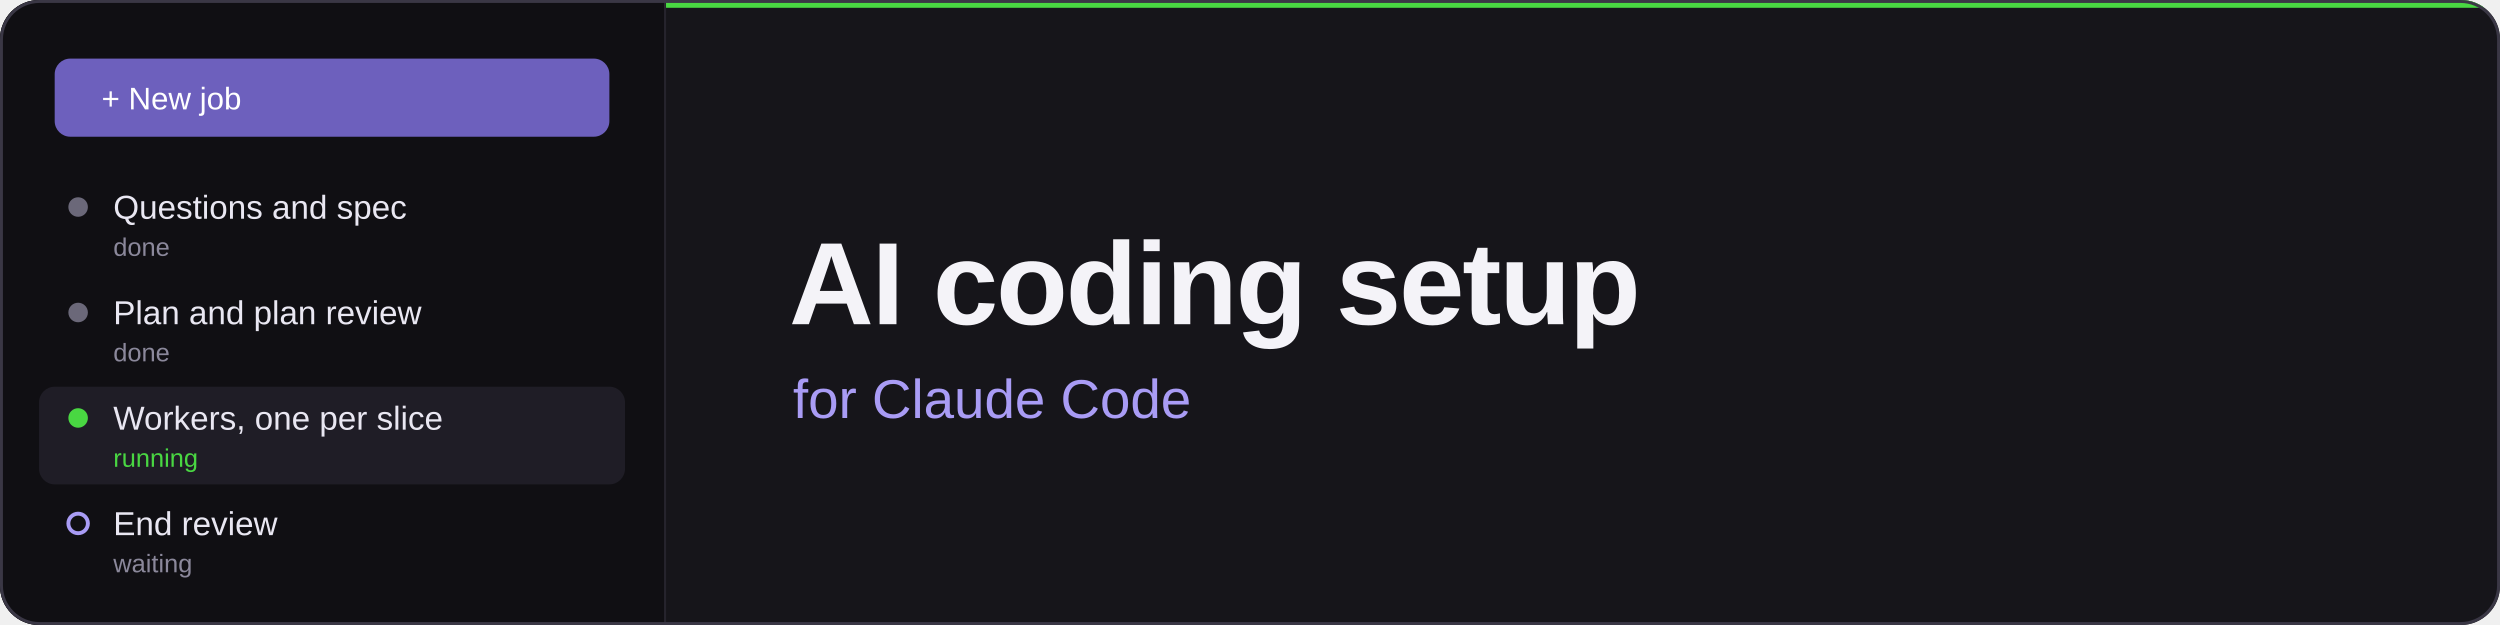
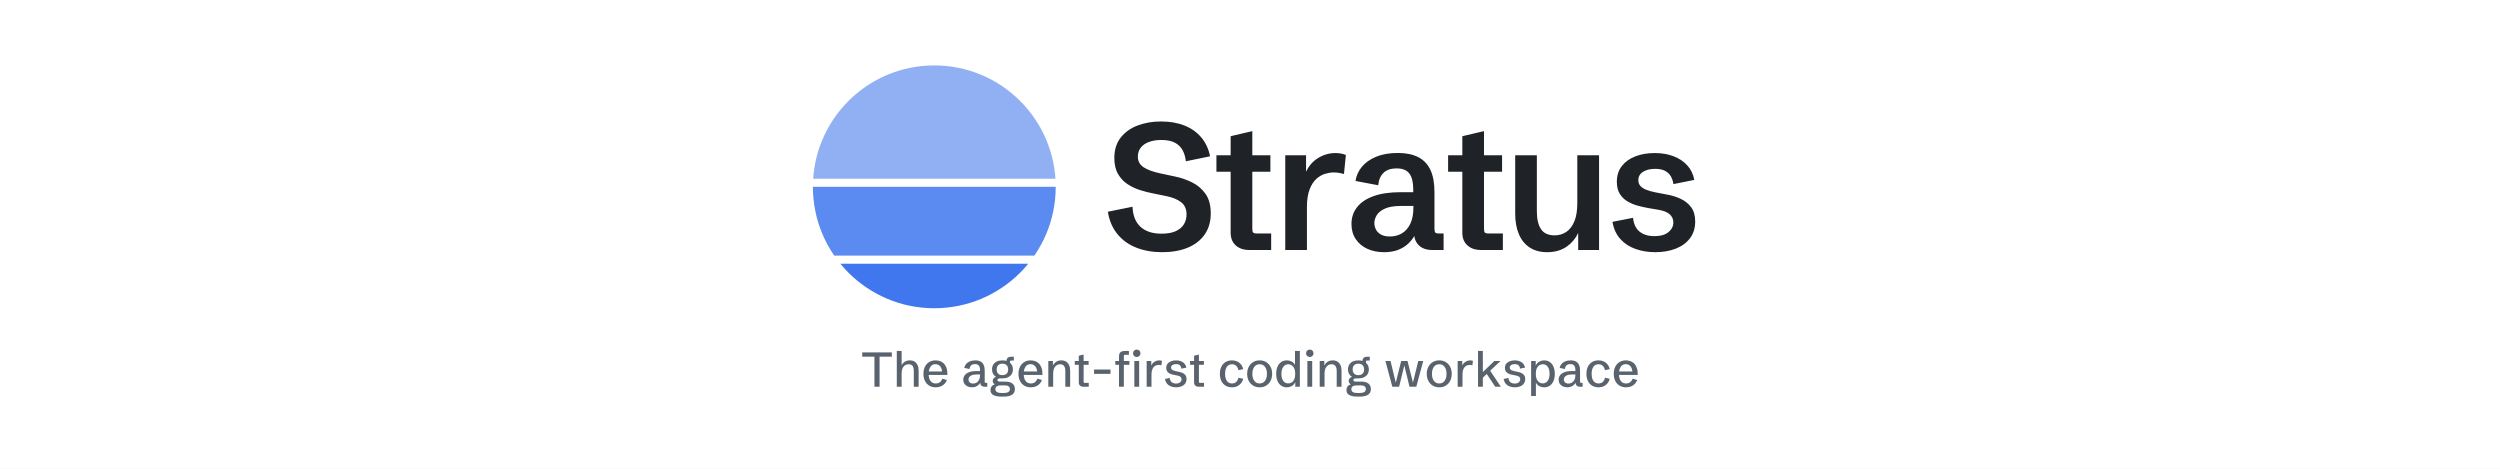
- <svg xmlns="http://www.w3.org/2000/svg" viewBox="0 0 1280 320" width="1280" height="320" role="img" aria-labelledby="t d">
-   <defs>
-     <clipPath id="card">
-       <rect width="1280" height="320" rx="20" />
-     </clipPath>
-     <style>
-       text { font-family: "Segoe UI", -apple-system, BlinkMacSystemFont, "Helvetica Neue", Arial, sans-serif; }
-       .row { fill: #e9e7f2; font-size: 17px; font-weight: 500; }
-       .sub { fill: #8b889b; font-size: 13px; }
-     </style>
-   </defs>
-   <g clip-path="url(#card)">
-     <rect width="1280" height="320" fill="#16151a" />
-     <rect width="340" height="320" fill="#100f13" />
-     <rect x="340" width="940" height="4" fill="#49d742" />
-     <rect x="340" width="1" height="320" fill="#26242d" />
-     <rect x="28" y="30" width="284" height="40" rx="8" fill="#6d60bd" />
-     <text x="52" y="56" fill="#ffffff" font-size="16" font-weight="500">+  New job</text>
-     <circle cx="40" cy="106" r="5" fill="#6b6879" />
-     <text x="58" y="112" class="row">Questions and spec</text>
-     <text x="58" y="131" class="sub">done</text>
-     <circle cx="40" cy="160" r="5" fill="#6b6879" />
-     <text x="58" y="166" class="row">Plan and plan review</text>
-     <text x="58" y="185" class="sub">done</text>
-     <rect x="20" y="198" width="300" height="50" rx="8" fill="#1f1d26" />
-     <circle cx="40" cy="214" r="5" fill="#49d742" />
-     <text x="58" y="220" class="row">Workers, one per slice</text>
-     <text x="58" y="239" class="sub" style="fill:#49d742">running</text>
-     <circle cx="40" cy="268" r="5" fill="none" stroke="#a99cf5" stroke-width="2" />
-     <text x="58" y="274" class="row">End review</text>
-     <text x="58" y="293" class="sub">waiting</text>
-     <text x="404" y="166" fill="#f4f3f8" font-size="60" font-weight="600" letter-spacing="-1">AI coding setup</text>
-     <text x="406" y="214" fill="#a99cf5" font-size="28" font-weight="500">for Claude Code</text>
+ <svg xmlns="http://www.w3.org/2000/svg" viewBox="0 0 1280 240" width="1280" height="240" role="img" aria-labelledby="t">
+   <style>
+     .page { fill: #ffffff; } .word { fill: #1f2328; } .tag { fill: #59636e; }
+     .a{fill:#2563eb;fill-opacity:.5}.b{fill:#2563eb;fill-opacity:.75}.c{fill:#2563eb;fill-opacity:.875}
+     @media (prefers-color-scheme: dark) { .page { fill: #0d1117; } .word { fill: #f0f6fc; } .tag { fill: #9198a1; } .a{fill:#a9c2ff;fill-opacity:1}.b{fill:#7aa2f8;fill-opacity:1}.c{fill:#5688ee;fill-opacity:1} }
+     /* On a phone the banner is drawn about 360 px wide: the line under the name grows so it stays readable. */
+     @media (max-width: 640px) {
+       #lockup { transform-box: view-box; transform-origin: 640px 95.66px; transform: translateY(-14px) scale(1.25); }
+       #tagline { transform-box: view-box; transform-origin: 640px 189.21px; transform: translateY(22px) scale(1.9); }
+     }
+   </style>
+   <rect class="page" width="1280" height="240" />
+   <g id="lockup">
+     <g transform="translate(412.06 29.35) scale(2.07202)">
+       <clipPath id="cp">
+         <circle cx="32" cy="32" r="30" />
+       </clipPath>
+       <g clip-path="url(#cp)">
+         <g>
+           <rect class="a" x="-25.6" y="-25.6" width="115.2" height="55.6" />
+           <rect class="b" x="-25.6" y="32" width="115.2" height="17" />
+           <rect class="c" x="-25.6" y="51" width="115.2" height="38.6" />
+         </g>
+       </g>
+     </g>
+     <path class="word" transform="translate(564.88 128)" d="M30.14 1.12L30.14 1.12Q22.82 1.12 16.94-1.19Q11.05-3.50 7.25-8.13Q3.46-12.76 2.34-19.59L2.34-19.59L14.96-22.15Q15.27-15.32 19.09-11.84Q22.91-8.36 29.83-8.36L29.83-8.36Q34.28-8.36 37.08-9.64Q39.89-10.92 41.26-13.14Q42.63-15.36 42.63-18.19L42.63-18.19Q42.63-22.33 39.87-24.46Q37.11-26.59 32.52-27.54L32.52-27.54L25.25-29.02Q22.28-29.60 18.89-30.66Q15.50-31.71 12.49-33.67Q9.48-35.62 7.57-38.88Q5.66-42.14 5.66-47.08L5.66-47.08Q5.66-53.37 8.89-57.52Q12.13-61.68 17.56-63.74Q23-65.81 29.56-65.81L29.56-65.81Q36.43-65.81 41.64-63.70Q46.85-61.59 50.20-57.61Q53.55-53.64 54.67-47.98L54.67-47.98L42.27-45.42Q41.91-48.83 40.50-51.28Q39.08-53.73 36.48-55.03Q33.87-56.33 29.69-56.33L29.69-56.33Q26.14-56.33 23.45-55.34Q20.75-54.36 19.23-52.45Q17.70-50.54 17.70-47.80L17.70-47.80Q17.70-44.34 20.62-42.38Q23.54-40.43 29.24-39.22L29.24-39.22L36.66-37.64Q41.28-36.70 45.48-34.61Q49.68-32.52 52.36-28.73Q55.03-24.93 55.03-18.78L55.03-18.78Q55.03-12.40 51.91-7.93Q48.79-3.46 43.19-1.17Q37.60 1.12 30.14 1.12Z M85.96 0L74.82 0Q70.42 0 67.81-2.36Q65.21-4.72 65.21-8.85L65.21-8.85L65.21-40.07L57.93-40.07L57.93-48.52L65.21-48.52L65.21-58.26L76.30-60.87L76.30-48.52L85.56-48.52L85.56-40.07L76.30-40.07L76.30-10.96Q76.30-9.43 76.73-8.94Q77.16-8.45 78.55-8.45L78.55-8.45L85.96-8.45L85.96 0Z M104.27 0L93.17 0L93.17-48.52L103.82-48.52L103.82-40.07Q106.02-44.65 109.88-47.03L109.88-47.03Q114.11-49.64 118.87-49.64L118.87-49.64Q120.22-49.64 121.59-49.41Q122.96-49.19 124.21-48.65L124.21-48.65L123.23-38.90Q120.49-39.71 117.88-39.71L117.88-39.71Q115.95-39.71 113.59-39.01Q111.23-38.32 109.12-36.43Q107.01-34.54 105.64-31.02Q104.27-27.49 104.27-21.88L104.27-21.88L104.27 0Z M143.74 1.12L143.74 1.12Q139.02 1.12 135.25-0.58Q131.47-2.29 129.27-5.55Q127.07-8.80 127.07-13.34L127.07-13.34Q127.07-18.24 129.92-21.90Q132.77-25.56 138.37-27.58Q143.96-29.60 152.23-29.60L152.23-29.60L158.69-29.60L158.69-31.27Q158.69-36.48 156.72-39.13Q154.74-41.78 150.16-41.78L150.16-41.78Q145.80-41.78 143.47-39.49Q141.13-37.20 140.77-33.15L140.77-33.15L129.14-35.35Q129.72-39.35 132.39-42.59Q135.07-45.82 139.69-47.75Q144.32-49.68 150.83-49.68L150.83-49.68Q157.03-49.68 161.21-47.57Q165.39-45.46 167.48-41.04Q169.57-36.61 169.57-29.60L169.57-29.60L169.57-10.96Q169.57-9.43 169.99-8.94Q170.42-8.45 171.81-8.45L171.81-8.45L174.24-8.45L174.24 0L168.44 0Q164.04 0 161.57-2.38L161.57-2.38Q159.64-4.22 159.23-7.14L159.23-7.14Q159.19-7.05 159.14-7.01L159.14-7.01Q157.93-4.90 155.91-3.05Q153.89-1.21 150.90-0.04Q147.91 1.12 143.74 1.12ZM146.79-6.92L146.79-6.92Q150.16-6.92 152.88-8.51Q155.59-10.11 157.19-13.41Q158.78-16.71 158.78-21.74L158.78-21.74L158.78-22.55L152.41-22.55Q147.15-22.55 144.18-21.18Q141.22-19.81 140.01-17.81Q138.79-15.81 138.79-13.84L138.79-13.84Q138.79-12.13 139.58-10.53Q140.37-8.94 142.12-7.93Q143.87-6.92 146.79-6.92Z M204.59 0L193.44 0Q189.04 0 186.44-2.36Q183.83-4.72 183.83-8.85L183.83-8.85L183.83-40.07L176.55-40.07L176.55-48.52L183.83-48.52L183.83-58.26L194.93-60.87L194.93-48.52L204.18-48.52L204.18-40.07L194.93-40.07L194.93-10.96Q194.93-9.43 195.35-8.94Q195.78-8.45 197.17-8.45L197.17-8.45L204.59-8.45L204.59 0Z M227.30 1.12L227.30 1.12Q221.91 1.12 218.24-1.33Q214.58-3.77 212.74-8.22Q210.90-12.67 210.90-18.55L210.90-18.55L210.90-48.52L221.99-48.52L221.99-19.77Q221.99-13.88 224.11-10.69Q226.22-7.50 231.11-7.50L231.11-7.50Q234.35-7.50 236.95-9.19Q239.56-10.87 241.13-14.51Q242.70-18.15 242.70-24.03L242.70-24.03L242.70-48.52L253.84-48.52L253.84 0L243.15 0L243.15-8.71Q241.09-4.40 237.31-1.75L237.31-1.75Q233.18 1.12 227.30 1.12Z M282.57 1.12L282.57 1.12Q277.18 1.12 272.53-0.52Q267.89-2.16 264.76-5.59Q261.64-9.03 260.70-14.42L260.70-14.42L271.25-16.49Q271.70-11.77 274.56-9.43Q277.41-7.10 282.17-7.10L282.17-7.10Q286.89-7.10 289.38-9.16Q291.87-11.23 291.87-14.11L291.87-14.11Q291.87-16.62 290.01-18.28Q288.15-19.95 284.06-20.62L284.06-20.62L279.07-21.47Q276.56-21.92 273.77-22.66Q270.98-23.40 268.51-24.82Q266.04-26.23 264.49-28.68Q262.94-31.13 262.94-34.90L262.94-34.90Q262.94-39.71 265.50-42.99Q268.07-46.27 272.44-47.95Q276.82-49.64 282.31-49.64L282.31-49.64Q287.65-49.64 291.90-48.04Q296.14-46.45 298.95-43.39Q301.76-40.34 302.61-35.89L302.61-35.89L291.92-33.74Q291.60-35.89 290.62-37.67Q289.63-39.44 287.67-40.50Q285.72-41.55 282.53-41.55L282.53-41.55Q278.80-41.55 276.38-40.05Q273.95-38.54 273.95-35.76L273.95-35.76Q273.95-33.92 275.05-32.73Q276.15-31.54 278.17-30.77Q280.19-30.01 282.93-29.47L282.93-29.47L288.32-28.44Q292.14-27.81 295.51-26.26Q298.88-24.71 300.97-21.92Q303.06-19.14 303.06-14.60L303.06-14.60Q303.06-9.57 300.41-6.04Q297.76-2.52 293.13-0.70Q288.50 1.12 282.57 1.12Z" />
  </g>
-   <rect x="0.75" y="0.75" width="1278.5" height="318.5" rx="19.5" fill="none" stroke="#3a3745" stroke-width="1.5" />
+   <g id="tagline">
+     <path class="tag" transform="translate(440.84 198)" d="M9.50 0L6.87 0L6.87-15.39L0.61-15.39L0.61-17.58L15.78-17.58L15.78-15.39L9.50-15.39L9.50 0Z M20.80 0L18.32 0L18.32-18.31L20.80-18.31L20.80-11.05Q21.33-12.04 22.27-12.70L22.27-12.70Q23.39-13.49 25.02-13.49L25.02-13.49Q26.45-13.49 27.45-12.84Q28.44-12.19 28.97-11.02Q29.50-9.85 29.50-8.23L29.50-8.23L29.50 0L27.03 0L27.03-8.00Q27.03-9.66 26.45-10.58Q25.88-11.50 24.39-11.50L24.39-11.50Q22.75-11.50 21.78-10.31Q20.80-9.13 20.80-6.76L20.80-6.76L20.80 0Z M38.27 0.31L38.27 0.31Q36.36 0.31 34.95-0.54Q33.53-1.39 32.75-2.94Q31.96-4.48 31.96-6.59Q31.96-8.70 32.74-10.25Q33.52-11.79 34.92-12.64Q36.33-13.49 38.20-13.49L38.20-13.49Q39.26-13.49 40.33-13.15Q41.41-12.82 42.30-11.99Q43.19-11.16 43.73-9.71Q44.26-8.26 44.26-6.04L44.26-6.04L34.64-6.04Q34.74-4.10 35.57-2.97L35.57-2.97Q36.50-1.67 38.26-1.67L38.26-1.67Q39.50-1.67 40.36-2.30Q41.21-2.93 41.63-4.14L41.63-4.14L43.98-3.42Q43.51-2.21 42.68-1.38Q41.85-0.55 40.72-0.12Q39.60 0.31 38.27 0.31ZM34.70-7.81L34.70-7.81L41.50-7.81Q41.38-8.92 41.03-9.68L41.03-9.68Q40.55-10.66 39.80-11.10Q39.05-11.55 38.15-11.55L38.15-11.55Q37.04-11.55 36.25-10.96Q35.46-10.36 35.05-9.25L35.05-9.25Q34.80-8.61 34.70-7.81Z  M56.76 0.29L56.76 0.29Q55.46 0.29 54.46-0.20Q53.47-0.68 52.91-1.56Q52.36-2.44 52.36-3.60L52.36-3.60Q52.36-4.86 53.09-5.85Q53.82-6.85 55.30-7.43Q56.79-8.01 59.05-8.01L59.05-8.01L60.94-8.01L60.94-8.50Q60.94-10.00 60.35-10.79Q59.75-11.58 58.37-11.58L58.37-11.58Q57.06-11.58 56.35-10.91Q55.65-10.23 55.59-9.06L55.59-9.06L52.91-9.62Q53.04-10.68 53.75-11.56Q54.46-12.44 55.67-12.96Q56.88-13.49 58.53-13.49L58.53-13.49Q60.17-13.49 61.23-12.90Q62.29-12.30 62.81-11.14Q63.33-9.97 63.33-8.24L63.33-8.24L63.33-2.64Q63.33-2.23 63.45-2.10Q63.56-1.97 63.94-1.97L63.94-1.97L64.65-1.97L64.65 0L63.22 0Q62.23 0 61.62-0.57L61.62-0.57Q61.04-1.14 61.01-2.03L61.01-2.03Q60.95-1.92 60.88-1.79L60.88-1.79Q60.52-1.25 59.97-0.77Q59.41-0.29 58.62 0Q57.82 0.29 56.76 0.29ZM57.39-1.62L57.39-1.62Q58.35-1.62 59.16-2.09Q59.97-2.56 60.46-3.55Q60.95-4.54 60.95-6.10L60.95-6.10L60.95-6.26L59.03-6.26Q57.50-6.26 56.62-5.86Q55.74-5.46 55.38-4.86Q55.02-4.27 55.02-3.70L55.02-3.70Q55.02-3.14 55.27-2.67Q55.52-2.20 56.04-1.91Q56.57-1.62 57.39-1.62Z M72.84 5.07L72.16 5.07Q69.14 5.07 67.71 4.24Q66.28 3.41 66.28 1.67L66.28 1.67Q66.28 0.67 66.80-0.07Q67.31-0.82 68.47-1.21L68.47-1.21Q68.01-1.50 67.72-1.97Q67.43-2.43 67.43-3.00L67.43-3.00Q67.43-3.71 67.87-4.25Q68.31-4.80 69.13-5.04L69.13-5.04Q68.15-5.63 67.61-6.60Q67.07-7.58 67.07-8.86L67.07-8.86Q67.07-10.28 67.71-11.32Q68.36-12.35 69.56-12.92Q70.75-13.49 72.39-13.49L72.39-13.49Q73.56-13.49 74.50-13.20L74.50-13.20L74.50-13.28Q74.50-14.22 75.14-14.79Q75.78-15.36 76.75-15.36L76.75-15.36L78.25-15.36L78.25-13.39L76.90-13.39Q76.53-13.39 76.41-13.26Q76.29-13.12 76.29-12.72L76.29-12.72L76.29-12.23Q76.76-11.83 77.09-11.32L77.09-11.32Q77.75-10.27 77.75-8.84L77.75-8.84Q77.75-7.43 77.09-6.41Q76.43-5.38 75.22-4.82Q74.01-4.26 72.35-4.26L72.35-4.26L71.29-4.26Q69.84-4.26 69.84-3.42L69.84-3.42Q69.84-2.61 71.25-2.61L71.25-2.61L73.90-2.61Q75.40-2.61 76.35-2.26Q77.31-1.92 77.84-1.35Q78.37-0.78 78.58-0.11Q78.78 0.56 78.78 1.22L78.78 1.22Q78.78 3.17 77.33 4.12Q75.88 5.07 72.84 5.07L72.84 5.07ZM72.39-5.93L72.39-5.93Q73.80-5.93 74.57-6.68Q75.33-7.43 75.33-8.84Q75.33-10.24 74.57-11.02Q73.80-11.79 72.39-11.79L72.39-11.79Q70.98-11.79 70.23-11.02Q69.47-10.25 69.47-8.84L69.47-8.84Q69.47-7.43 70.23-6.68Q70.98-5.93 72.39-5.93ZM72.18 3.23L72.18 3.23L72.85 3.23Q76.23 3.23 76.23 1.21L76.23 1.21Q76.23 0.38 75.63-0.15Q75.02-0.68 73.54-0.68L73.54-0.68L71.41-0.68Q70.32-0.68 69.56-0.23Q68.80 0.23 68.80 1.28L68.80 1.28Q68.80 2.27 69.62 2.75Q70.45 3.23 72.18 3.23Z M86.94 0.31L86.94 0.31Q85.03 0.31 83.62-0.54Q82.20-1.39 81.41-2.94Q80.63-4.48 80.63-6.59Q80.63-8.70 81.41-10.25Q82.19-11.79 83.59-12.64Q85.00-13.49 86.87-13.49L86.87-13.49Q87.93-13.49 89.00-13.15Q90.08-12.82 90.97-11.99Q91.86-11.16 92.40-9.71Q92.93-8.26 92.93-6.04L92.93-6.04L83.31-6.04Q83.41-4.10 84.24-2.97L84.24-2.97Q85.17-1.67 86.93-1.67L86.93-1.67Q88.17-1.67 89.03-2.30Q89.88-2.93 90.30-4.14L90.30-4.14L92.65-3.42Q92.18-2.21 91.35-1.38Q90.52-0.55 89.39-0.12Q88.27 0.31 86.94 0.31ZM83.37-7.81L83.37-7.81L90.17-7.81Q90.05-8.92 89.70-9.68L89.70-9.68Q89.22-10.66 88.47-11.10Q87.72-11.55 86.82-11.55L86.82-11.55Q85.71-11.55 84.92-10.96Q84.13-10.36 83.72-9.25L83.72-9.25Q83.47-8.61 83.37-7.81Z M98.38 0L95.90 0L95.90-13.18L98.25-13.18L98.25-10.90Q98.80-11.98 99.84-12.71L99.84-12.71Q100.96-13.49 102.58-13.49L102.58-13.49Q104.02-13.49 105.02-12.84Q106.02-12.19 106.55-11.02Q107.08-9.85 107.08-8.23L107.08-8.23L107.08 0L104.60 0L104.60-8.04Q104.60-9.62 103.99-10.56Q103.38-11.50 101.95-11.50L101.95-11.50Q100.39-11.50 99.38-10.27Q98.38-9.03 98.38-6.67L98.38-6.67L98.38 0Z M116.60 0L113.75 0Q112.77 0 112.13-0.57Q111.50-1.15 111.50-2.09L111.50-2.09L111.50-11.22L109.44-11.22L109.44-13.18L111.50-13.18L111.50-15.89L113.98-16.46L113.98-13.18L116.54-13.18L116.54-11.22L113.98-11.22L113.98-2.64Q113.98-2.23 114.09-2.10Q114.21-1.97 114.59-1.97L114.59-1.97L116.60-1.97L116.60 0Z M127.73-6.57L119.32-6.57L119.32-8.81L127.73-8.81L127.73-6.57Z M134.57 0L132.09 0L132.09-11.22L130.19-11.22L130.19-13.18L132.09-13.18L132.09-15.45Q132.09-16.98 132.82-17.65Q133.56-18.31 135.25-18.31L135.25-18.31L137.16-18.31L137.16-16.35L135.24-16.35Q134.88-16.35 134.72-16.19Q134.57-16.03 134.57-15.66L134.57-15.66L134.57-13.18L137.40-13.18L137.40-11.22L134.57-11.22L134.57 0ZM142.41 0L139.93 0L139.93-13.18L142.41-13.18L142.41 0ZM141.17-15.22L141.17-15.22Q140.36-15.22 139.81-15.77Q139.27-16.31 139.27-17.11L139.27-17.11Q139.27-17.94 139.81-18.48Q140.36-19.02 141.17-19.02L141.17-19.02Q141.99-19.02 142.54-18.48Q143.08-17.94 143.08-17.11L143.08-17.11Q143.08-16.31 142.54-15.77Q141.99-15.22 141.17-15.22Z M148.73 0L146.25 0L146.25-13.18L148.61-13.18L148.61-10.88Q149.21-12.12 150.29-12.78L150.29-12.78Q151.45-13.49 152.70-13.49L152.70-13.49Q153.05-13.49 153.41-13.43Q153.76-13.37 154.08-13.22L154.08-13.22L153.80-10.96Q153.10-11.18 152.42-11.18L152.42-11.18Q151.95-11.18 151.32-11.00Q150.70-10.83 150.11-10.33Q149.52-9.83 149.13-8.86Q148.73-7.89 148.73-6.31L148.73-6.31L148.73 0Z M161.35 0.31L161.35 0.31Q159.90 0.31 158.69-0.16Q157.48-0.62 156.68-1.57Q155.88-2.51 155.63-3.99L155.63-3.99L158.09-4.47Q158.22-3.04 159.08-2.33Q159.94-1.62 161.28-1.62L161.28-1.62Q162.62-1.62 163.37-2.26Q164.12-2.91 164.12-3.81L164.12-3.81Q164.12-4.59 163.58-5.07Q163.04-5.54 161.93-5.74L161.93-5.74L160.44-6.02Q159.78-6.13 159.05-6.34Q158.33-6.56 157.70-6.95Q157.07-7.34 156.67-7.98Q156.27-8.63 156.27-9.62L156.27-9.62Q156.27-10.93 156.96-11.77Q157.64-12.62 158.80-13.06Q159.95-13.49 161.33-13.49L161.33-13.49Q162.76-13.49 163.85-13.05Q164.95-12.61 165.66-11.79Q166.36-10.96 166.58-9.78L166.58-9.78L164.04-9.27Q163.95-9.95 163.66-10.47Q163.37-10.99 162.81-11.28Q162.24-11.57 161.33-11.57L161.33-11.57Q160.25-11.57 159.50-11.13Q158.75-10.68 158.75-9.80L158.75-9.80Q158.75-9.29 159.04-8.93Q159.33-8.57 159.88-8.34Q160.42-8.12 161.23-7.95L161.23-7.95L162.78-7.63Q163.82-7.43 164.70-7.03Q165.59-6.62 166.13-5.88Q166.67-5.14 166.67-3.93L166.67-3.93Q166.67-2.60 165.99-1.65Q165.31-0.70 164.11-0.20Q162.92 0.31 161.35 0.31Z M175.63 0L172.78 0Q171.80 0 171.17-0.57Q170.53-1.15 170.53-2.09L170.53-2.09L170.53-11.22L168.47-11.22L168.47-13.18L170.53-13.18L170.53-15.89L173.01-16.46L173.01-13.18L175.57-13.18L175.57-11.22L173.01-11.22L173.01-2.64Q173.01-2.23 173.13-2.10Q173.24-1.97 173.62-1.97L173.62-1.97L175.63-1.97L175.63 0Z  M189.98 0.31L189.98 0.31Q188.06 0.31 186.66-0.54Q185.25-1.38 184.50-2.93Q183.74-4.48 183.74-6.59L183.74-6.59Q183.74-8.72 184.50-10.26Q185.25-11.80 186.65-12.65Q188.05-13.49 189.97-13.49L189.97-13.49Q191.41-13.49 192.57-12.96Q193.73-12.44 194.54-11.44Q195.35-10.45 195.70-9.03L195.70-9.03L193.25-8.44Q192.92-9.94 192.08-10.72Q191.25-11.51 189.97-11.51L189.97-11.51Q188.23-11.51 187.32-10.21Q186.41-8.91 186.41-6.58L186.41-6.58Q186.41-4.25 187.32-2.96Q188.23-1.67 189.97-1.67L189.97-1.67Q191.24-1.67 192.07-2.42Q192.91-3.17 193.25-4.63L193.25-4.63L195.67-4.04Q195.39-2.98 194.85-2.17Q194.31-1.37 193.57-0.82Q192.83-0.27 191.93 0.02Q191.02 0.31 189.98 0.31Z M204.10 0.31L204.10 0.31Q202.21 0.31 200.76-0.57Q199.32-1.45 198.51-3.00Q197.71-4.55 197.71-6.59L197.71-6.59Q197.71-8.63 198.51-10.18Q199.32-11.73 200.76-12.61Q202.21-13.49 204.10-13.49L204.10-13.49Q205.99-13.49 207.44-12.61Q208.89-11.73 209.69-10.18Q210.50-8.63 210.50-6.59L210.50-6.59Q210.50-4.55 209.69-3.00Q208.89-1.45 207.44-0.57Q205.99 0.31 204.10 0.31ZM204.10-1.67L204.10-1.67Q205.83-1.67 206.84-3.00Q207.84-4.32 207.84-6.59L207.84-6.59Q207.84-8.87 206.84-10.19Q205.83-11.51 204.10-11.51L204.10-11.51Q202.37-11.51 201.37-10.19Q200.37-8.87 200.37-6.59L200.37-6.59Q200.37-4.32 201.37-3.00Q202.37-1.67 204.10-1.67Z M217.98 0.31L217.98 0.31Q216.37 0.31 215.14-0.54Q213.92-1.38 213.24-2.93Q212.57-4.48 212.57-6.60L212.57-6.60Q212.57-8.74 213.25-10.28Q213.93-11.83 215.16-12.66Q216.38-13.49 218.01-13.49L218.01-13.49Q219.34-13.49 220.58-12.83L220.58-12.83Q221.58-12.29 222.20-11.19L222.20-11.19L222.20-18.31L224.68-18.31L224.68 0L222.34 0L222.34-2.38Q221.77-1.05 220.62-0.39L220.62-0.39Q219.40 0.31 217.98 0.31ZM218.74-1.70L218.74-1.70Q219.73-1.70 220.53-2.21Q221.34-2.72 221.82-3.80Q222.30-4.88 222.30-6.56L222.30-6.56Q222.30-9.07 221.26-10.28Q220.23-11.50 218.76-11.50L218.76-11.50Q217.21-11.50 216.23-10.21Q215.25-8.92 215.25-6.56L215.25-6.56Q215.25-4.25 216.19-2.97Q217.14-1.70 218.74-1.70Z M231.01 0L228.53 0L228.53-13.18L231.01-13.18L231.01 0ZM229.77-15.22L229.77-15.22Q228.96-15.22 228.41-15.77Q227.87-16.31 227.87-17.11L227.87-17.11Q227.87-17.94 228.41-18.48Q228.96-19.02 229.77-19.02L229.77-19.02Q230.59-19.02 231.13-18.48Q231.68-17.94 231.68-17.11L231.68-17.11Q231.68-16.31 231.13-15.77Q230.59-15.22 229.77-15.22Z M237.33 0L234.85 0L234.85-13.18L237.21-13.18L237.21-10.90Q237.76-11.98 238.79-12.71L238.79-12.71Q239.92-13.49 241.53-13.49L241.53-13.49Q242.97-13.49 243.97-12.84Q244.97-12.19 245.50-11.02Q246.03-9.85 246.03-8.23L246.03-8.23L246.03 0L243.55 0L243.55-8.04Q243.55-9.62 242.94-10.56Q242.33-11.50 240.91-11.50L240.91-11.50Q239.34-11.50 238.34-10.27Q237.33-9.03 237.33-6.67L237.33-6.67L237.33 0Z M255.09 5.07L254.41 5.07Q251.39 5.07 249.96 4.24Q248.54 3.41 248.54 1.67L248.54 1.67Q248.54 0.67 249.05-0.07Q249.56-0.82 250.72-1.21L250.72-1.21Q250.26-1.50 249.97-1.97Q249.68-2.43 249.68-3.00L249.68-3.00Q249.68-3.71 250.12-4.25Q250.56-4.80 251.38-5.04L251.38-5.04Q250.40-5.63 249.86-6.60Q249.32-7.58 249.32-8.86L249.32-8.86Q249.32-10.28 249.96-11.32Q250.61-12.35 251.81-12.92Q253.00-13.49 254.64-13.49L254.64-13.49Q255.81-13.49 256.75-13.20L256.75-13.20L256.75-13.28Q256.75-14.22 257.39-14.79Q258.03-15.36 259.00-15.36L259.00-15.36L260.50-15.36L260.50-13.39L259.16-13.39Q258.78-13.39 258.66-13.26Q258.54-13.12 258.54-12.72L258.54-12.72L258.54-12.23Q259.01-11.83 259.34-11.32L259.34-11.32Q260.00-10.27 260.00-8.84L260.00-8.84Q260.00-7.43 259.34-6.41Q258.68-5.38 257.47-4.82Q256.26-4.26 254.60-4.26L254.60-4.26L253.54-4.26Q252.09-4.26 252.09-3.42L252.09-3.42Q252.09-2.61 253.50-2.61L253.50-2.61L256.15-2.61Q257.65-2.61 258.61-2.26Q259.56-1.92 260.09-1.35Q260.62-0.78 260.83-0.11Q261.04 0.56 261.04 1.22L261.04 1.22Q261.04 3.17 259.58 4.12Q258.13 5.07 255.09 5.07L255.09 5.07ZM254.64-5.93L254.64-5.93Q256.05-5.93 256.82-6.68Q257.58-7.43 257.58-8.84Q257.58-10.24 256.82-11.02Q256.05-11.79 254.64-11.79L254.64-11.79Q253.23-11.79 252.48-11.02Q251.72-10.25 251.72-8.84L251.72-8.84Q251.72-7.43 252.48-6.68Q253.23-5.93 254.64-5.93ZM254.43 3.23L254.43 3.23L255.10 3.23Q258.48 3.23 258.48 1.21L258.48 1.21Q258.48 0.38 257.88-0.15Q257.28-0.68 255.79-0.68L255.79-0.68L253.66-0.68Q252.58-0.68 251.81-0.23Q251.05 0.23 251.05 1.28L251.05 1.28Q251.05 2.27 251.87 2.75Q252.70 3.23 254.43 3.23Z  M275.51 0L272.03 0L268.49-13.18L271.11-13.18L273.79-2.06L276.57-13.18L279.81-13.18L282.60-2.11L285.30-13.18L287.85-13.18L284.31 0L280.83 0L278.17-10.91L275.51 0Z M296.06 0.31L296.06 0.31Q294.17 0.31 292.72-0.57Q291.27-1.45 290.47-3.00Q289.66-4.55 289.66-6.59L289.66-6.59Q289.66-8.63 290.47-10.18Q291.27-11.73 292.72-12.61Q294.17-13.49 296.06-13.49L296.06-13.49Q297.95-13.49 299.40-12.61Q300.84-11.73 301.65-10.18Q302.45-8.63 302.45-6.59L302.45-6.59Q302.45-4.55 301.65-3.00Q300.84-1.45 299.40-0.57Q297.95 0.31 296.06 0.31ZM296.06-1.67L296.06-1.67Q297.79-1.67 298.79-3.00Q299.79-4.32 299.79-6.59L299.79-6.59Q299.79-8.87 298.79-10.19Q297.79-11.51 296.06-11.51L296.06-11.51Q294.32-11.51 293.32-10.19Q292.32-8.87 292.32-6.59L292.32-6.59Q292.32-4.32 293.32-3.00Q294.32-1.67 296.06-1.67Z M307.96 0L305.48 0L305.48-13.18L307.84-13.18L307.84-10.88Q308.44-12.12 309.52-12.78L309.52-12.78Q310.68-13.49 311.93-13.49L311.93-13.49Q312.28-13.49 312.63-13.43Q312.99-13.37 313.31-13.22L313.31-13.22L313.02-10.96Q312.33-11.18 311.65-11.18L311.65-11.18Q311.18-11.18 310.55-11.00Q309.92-10.83 309.34-10.33Q308.75-9.83 308.36-8.86Q307.96-7.89 307.96-6.31L307.96-6.31L307.96 0Z M318.38 0L315.91 0L315.91-18.31L318.38-18.31L318.38-7.51L324.28-13.18L327.44-13.18L322.13-8.20L327.58 0L324.71 0L320.39-6.52L318.38-4.65L318.38 0Z M334.75 0.31L334.75 0.31Q333.30 0.31 332.09-0.16Q330.88-0.62 330.08-1.57Q329.28-2.51 329.03-3.99L329.03-3.99L331.49-4.47Q331.62-3.04 332.48-2.33Q333.34-1.62 334.68-1.62L334.68-1.62Q336.02-1.62 336.77-2.26Q337.52-2.91 337.52-3.81L337.52-3.81Q337.52-4.59 336.98-5.07Q336.44-5.54 335.33-5.74L335.33-5.74L333.84-6.02Q333.18-6.13 332.45-6.34Q331.73-6.56 331.10-6.95Q330.47-7.34 330.07-7.98Q329.68-8.63 329.68-9.62L329.68-9.62Q329.68-10.93 330.36-11.77Q331.04-12.62 332.20-13.06Q333.35-13.49 334.73-13.49L334.73-13.49Q336.16-13.49 337.26-13.05Q338.35-12.61 339.06-11.79Q339.76-10.96 339.98-9.78L339.98-9.78L337.44-9.27Q337.35-9.95 337.06-10.47Q336.77-10.99 336.21-11.28Q335.64-11.57 334.73-11.57L334.73-11.57Q333.65-11.57 332.90-11.13Q332.15-10.68 332.15-9.80L332.15-9.80Q332.15-9.29 332.44-8.93Q332.73-8.57 333.28-8.34Q333.83-8.12 334.63-7.95L334.63-7.95L336.18-7.63Q337.22-7.43 338.10-7.03Q338.99-6.62 339.53-5.88Q340.08-5.14 340.08-3.93L340.08-3.93Q340.08-2.60 339.39-1.65Q338.71-0.70 337.51-0.20Q336.32 0.31 334.75 0.31Z M345.54 4.76L343.10 4.76L343.10-13.18L345.45-13.18L345.45-10.80Q346.02-12.13 347.18-12.79L347.18-12.79Q348.40-13.49 349.80-13.49L349.80-13.49Q351.43-13.49 352.65-12.65Q353.87-11.80 354.55-10.25Q355.22-8.70 355.22-6.58L355.22-6.58Q355.22-4.44 354.54-2.90Q353.86-1.35 352.64-0.52Q351.42 0.31 349.79 0.31L349.79 0.31Q348.45 0.31 347.22-0.35L347.22-0.35Q346.18-0.90 345.54-2.06L345.54-2.06L345.54 4.76ZM349.02-1.70L349.02-1.70Q350.59-1.70 351.56-2.98Q352.54-4.26 352.54-6.63L352.54-6.63Q352.54-8.94 351.59-10.22Q350.65-11.50 349.05-11.50L349.05-11.50Q348.08-11.50 347.27-10.98Q346.46-10.46 345.98-9.39Q345.50-8.31 345.50-6.63L345.50-6.63Q345.50-4.13 346.53-2.91Q347.56-1.70 349.02-1.70Z M361.58 0.29L361.58 0.29Q360.28 0.29 359.28-0.20Q358.29-0.68 357.73-1.56Q357.18-2.44 357.18-3.60L357.18-3.60Q357.18-4.86 357.91-5.85Q358.64-6.85 360.13-7.43Q361.61-8.01 363.87-8.01L363.87-8.01L365.76-8.01L365.76-8.50Q365.76-10.00 365.17-10.79Q364.58-11.58 363.20-11.58L363.20-11.58Q361.88-11.58 361.18-10.91Q360.47-10.23 360.41-9.06L360.41-9.06L357.73-9.62Q357.86-10.68 358.57-11.56Q359.28-12.44 360.49-12.96Q361.71-13.49 363.35-13.49L363.35-13.49Q364.99-13.49 366.05-12.90Q367.11-12.30 367.63-11.14Q368.15-9.97 368.15-8.24L368.15-8.24L368.15-2.64Q368.15-2.23 368.27-2.10Q368.38-1.97 368.76-1.97L368.76-1.97L369.47-1.97L369.47 0L368.04 0Q367.05 0 366.44-0.57L366.44-0.57Q365.86-1.14 365.83-2.03L365.83-2.03Q365.77-1.92 365.70-1.79L365.70-1.79Q365.34-1.25 364.79-0.77Q364.23-0.29 363.44 0Q362.65 0.29 361.58 0.29ZM362.21-1.62L362.21-1.62Q363.17-1.62 363.98-2.09Q364.79-2.56 365.28-3.55Q365.77-4.54 365.77-6.10L365.77-6.10L365.77-6.26L363.85-6.26Q362.32-6.26 361.44-5.86Q360.56-5.46 360.20-4.86Q359.84-4.27 359.84-3.70L359.84-3.70Q359.84-3.14 360.09-2.67Q360.34-2.20 360.86-1.91Q361.39-1.62 362.21-1.62Z M377.65 0.31L377.65 0.31Q375.73 0.31 374.33-0.54Q372.92-1.38 372.17-2.93Q371.41-4.48 371.41-6.59L371.41-6.59Q371.41-8.72 372.17-10.26Q372.92-11.80 374.32-12.65Q375.72-13.49 377.64-13.49L377.64-13.49Q379.08-13.49 380.24-12.96Q381.40-12.44 382.21-11.44Q383.02-10.45 383.37-9.03L383.37-9.03L380.92-8.44Q380.59-9.94 379.75-10.72Q378.92-11.51 377.64-11.51L377.64-11.51Q375.90-11.51 374.99-10.21Q374.08-8.91 374.08-6.58L374.08-6.58Q374.08-4.25 374.99-2.96Q375.90-1.67 377.64-1.67L377.64-1.67Q378.91-1.67 379.74-2.42Q380.58-3.17 380.92-4.63L380.92-4.63L383.34-4.04Q383.06-2.98 382.52-2.17Q381.98-1.37 381.24-0.82Q380.51-0.27 379.60 0.02Q378.69 0.31 377.65 0.31Z M391.71 0.31L391.71 0.31Q389.81 0.31 388.39-0.54Q386.98-1.39 386.19-2.94Q385.40-4.48 385.40-6.59Q385.40-8.70 386.18-10.25Q386.96-11.79 388.37-12.64Q389.77-13.49 391.64-13.49L391.64-13.49Q392.70-13.49 393.77-13.15Q394.85-12.82 395.74-11.99Q396.63-11.16 397.17-9.71Q397.71-8.26 397.71-6.04L397.71-6.04L388.09-6.04Q388.18-4.10 389.01-2.97L389.01-2.97Q389.94-1.67 391.70-1.67L391.70-1.67Q392.94-1.67 393.80-2.30Q394.65-2.93 395.07-4.14L395.07-4.14L397.42-3.42Q396.95-2.21 396.12-1.38Q395.29-0.55 394.17-0.12Q393.04 0.31 391.71 0.31ZM388.15-7.81L388.15-7.81L394.95-7.81Q394.82-8.92 394.47-9.68L394.47-9.68Q393.99-10.66 393.24-11.10Q392.49-11.55 391.59-11.55L391.59-11.55Q390.48-11.55 389.69-10.96Q388.90-10.36 388.49-9.25L388.49-9.25Q388.24-8.61 388.15-7.81Z" />
+   </g>
</svg>
